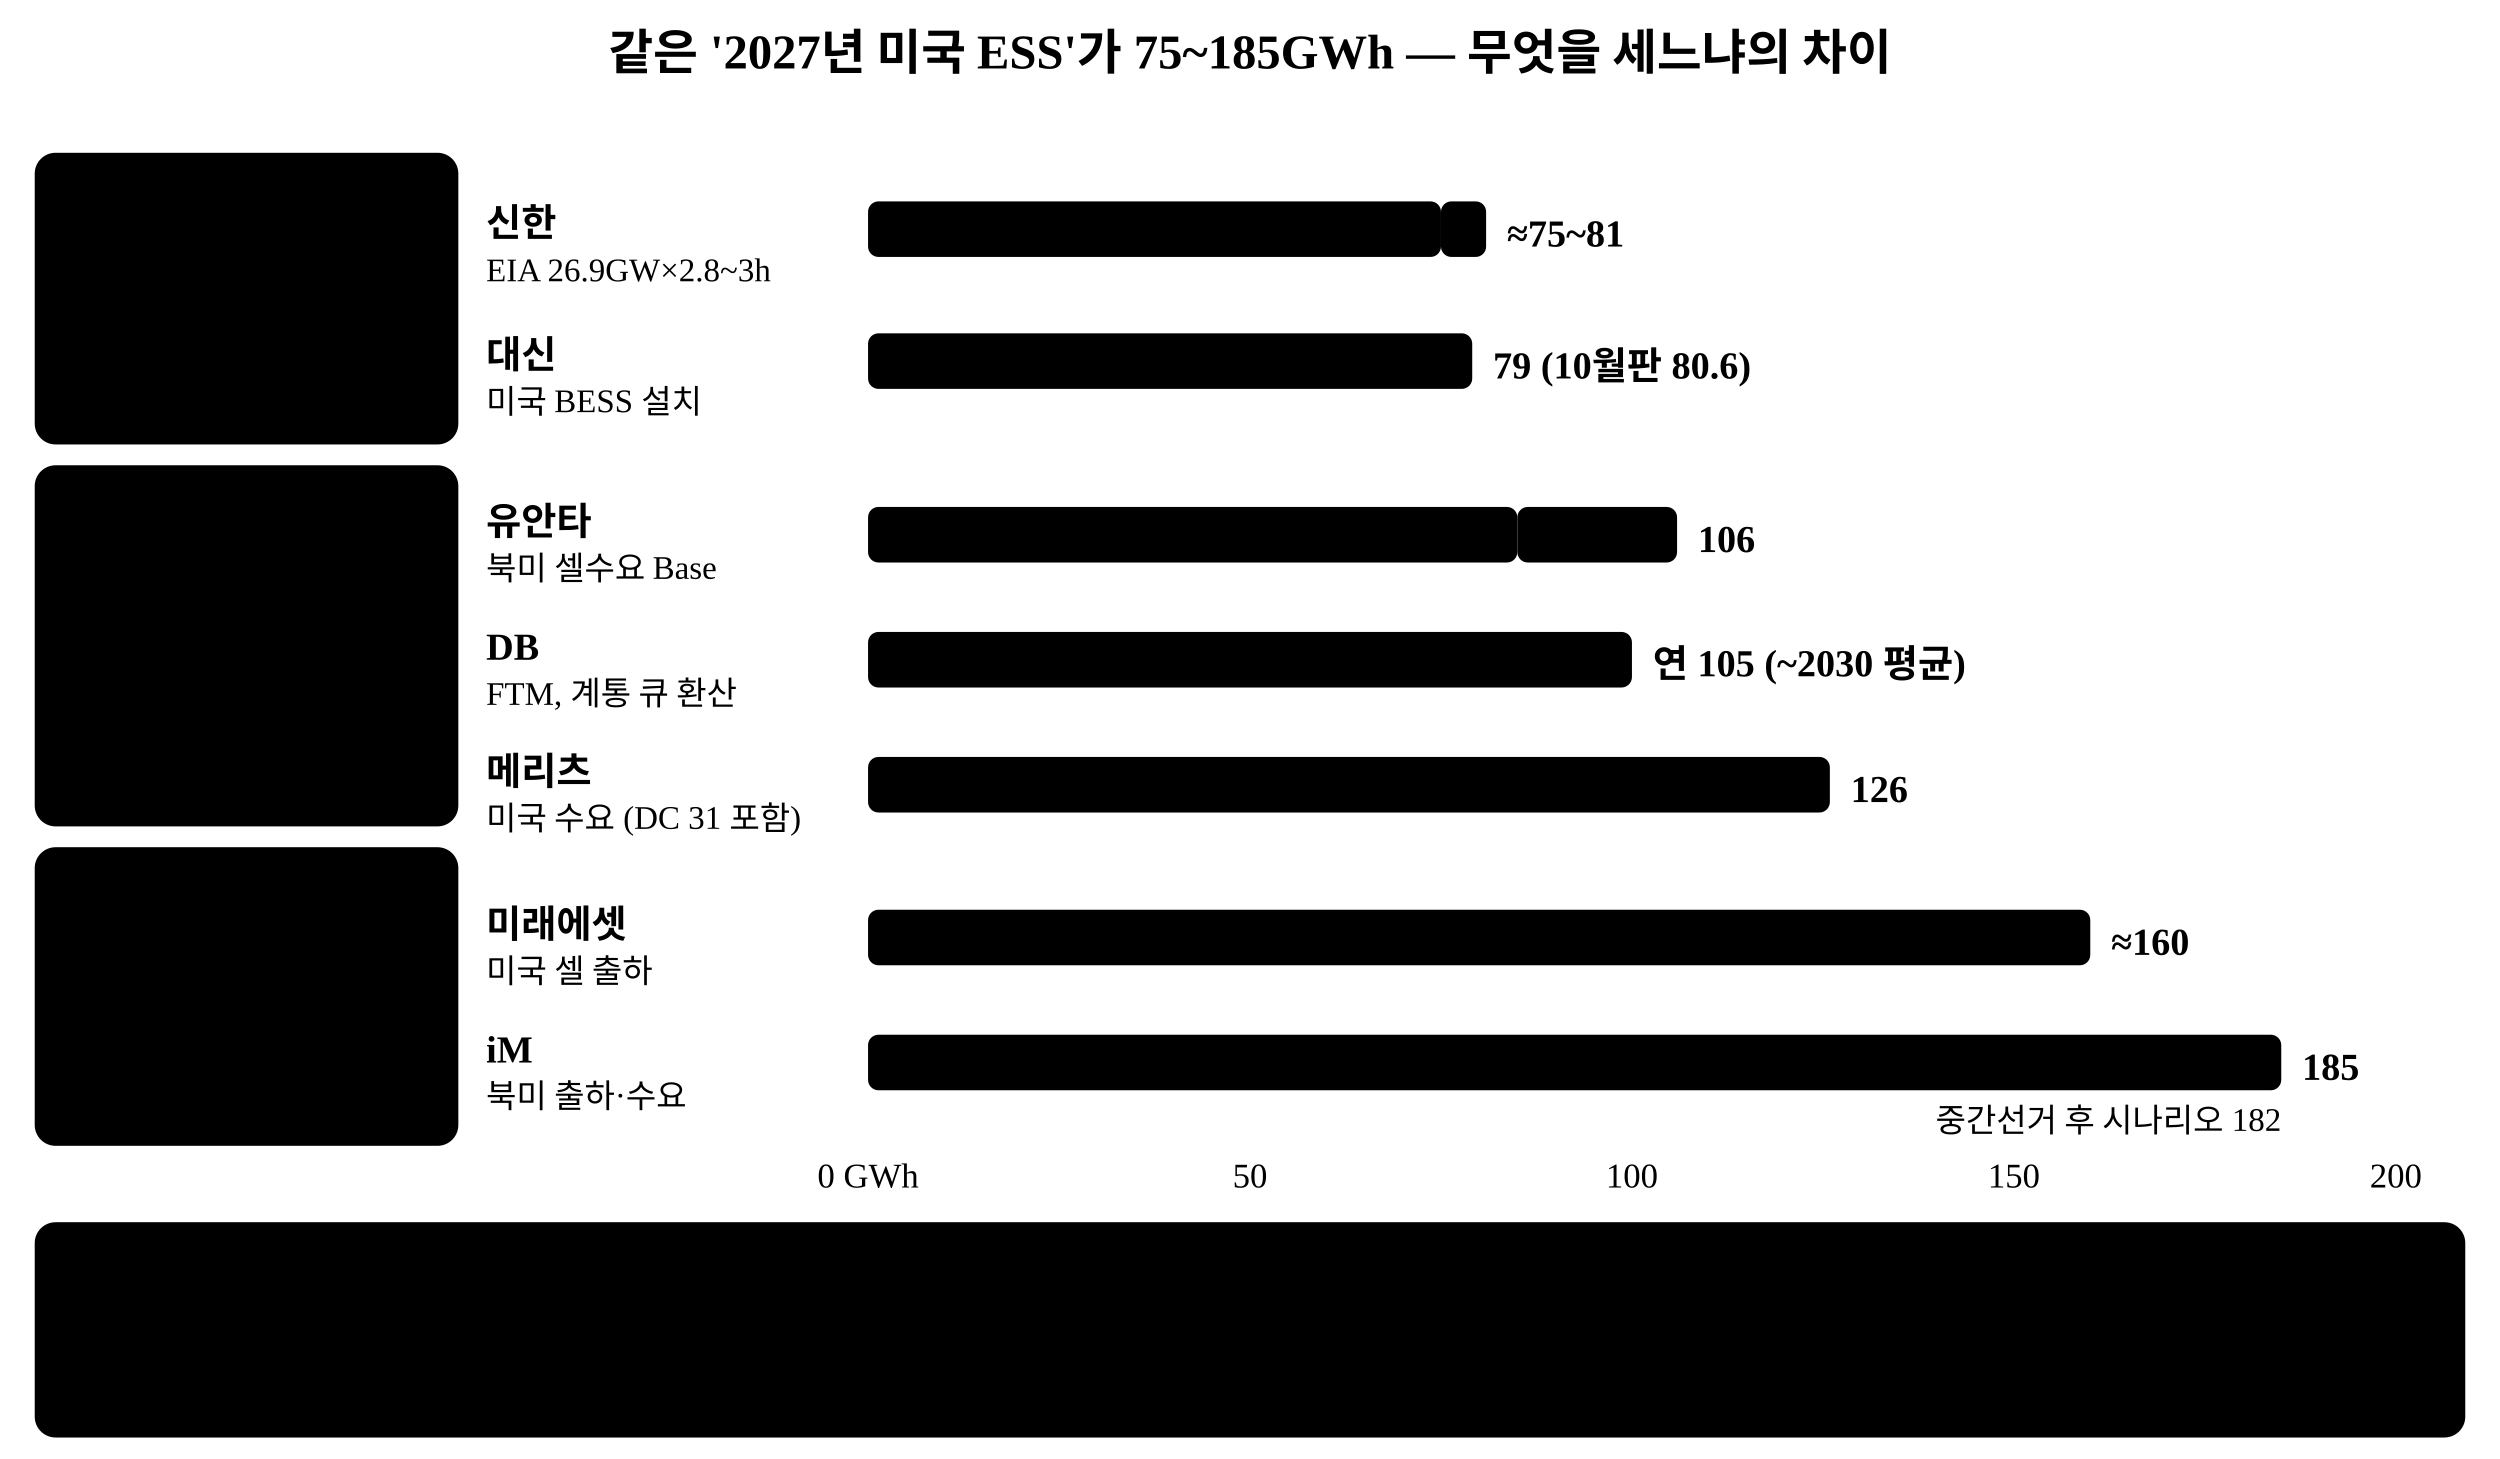
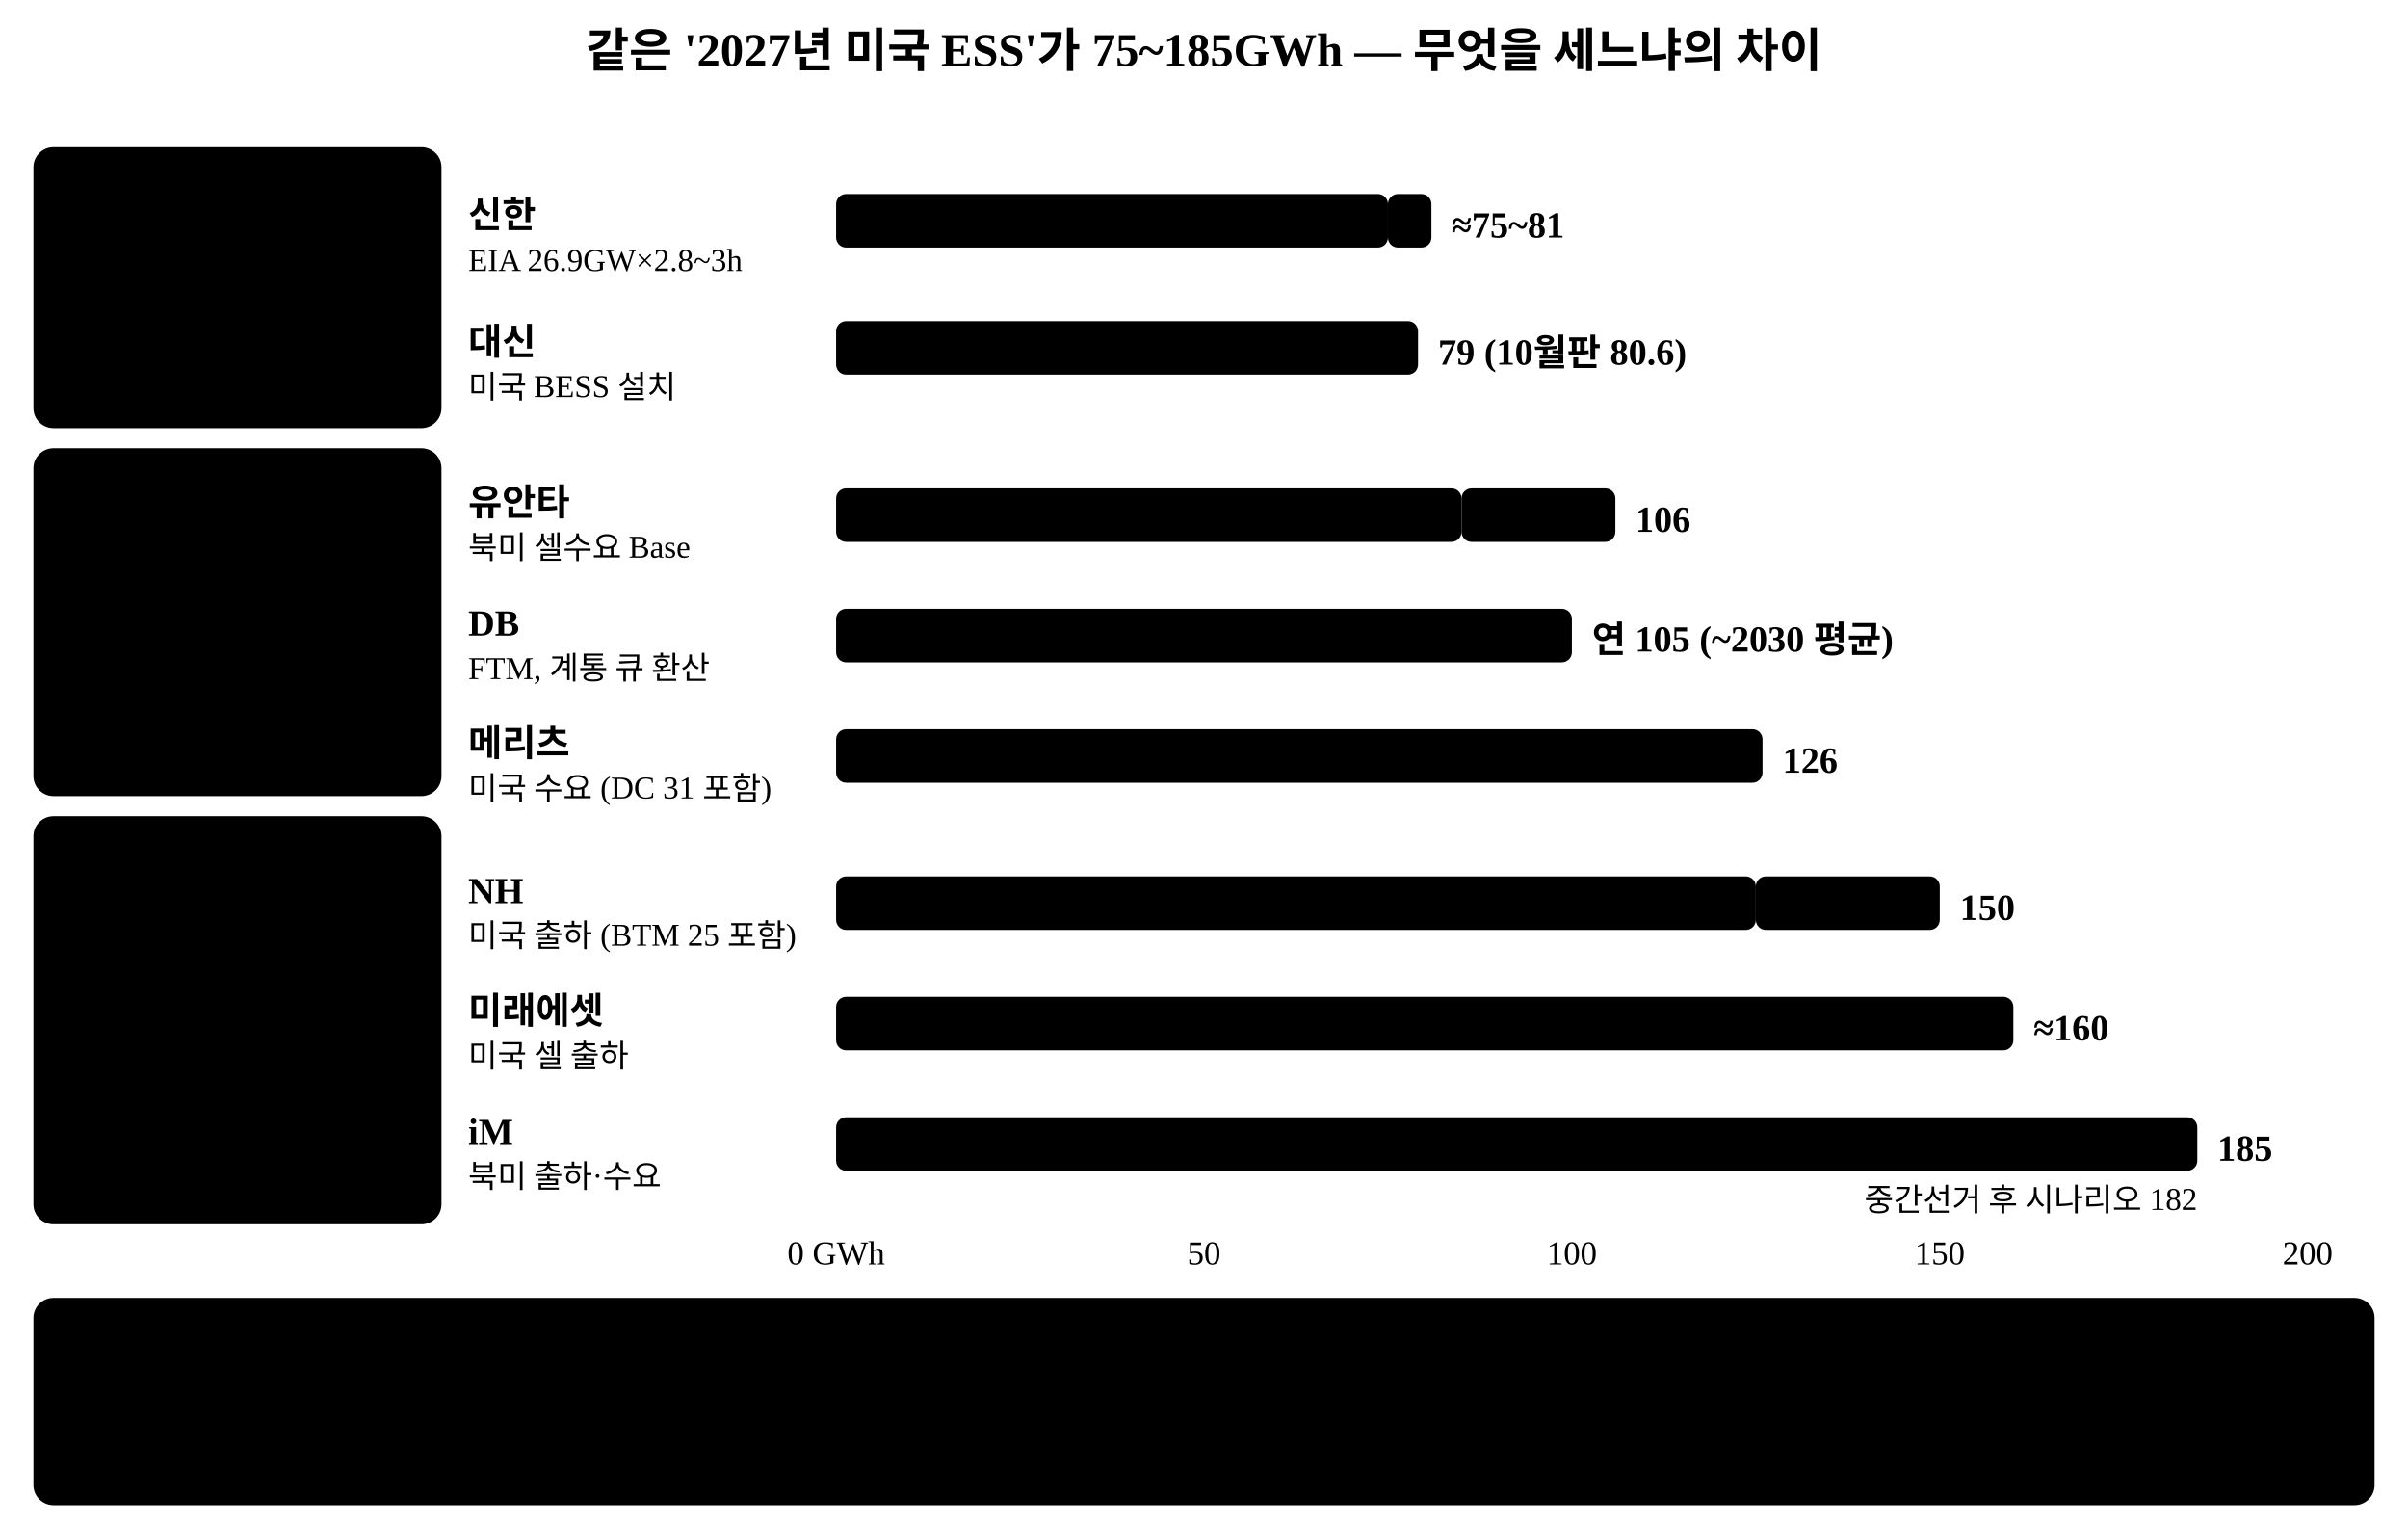
- <svg xmlns="http://www.w3.org/2000/svg" viewBox="0 0 720 420" role="img" aria-label="2027년 미국 ESS 숫자 사다리: 하우스별 75~185GWh가 정의 차이로 갈리는 구조">
+ <svg xmlns="http://www.w3.org/2000/svg" viewBox="0 0 720 456" role="img" aria-label="2027년 미국 ESS 숫자 사다리: 하우스별 75~185GWh가 정의 차이로 갈리는 구조">
  <text x="360" y="20" text-anchor="middle" class="dg-t" font-size="14" font-weight="800">같은 '2027년 미국 ESS'가 75~185GWh — 무엇을 세느냐의 차이</text>
  <g font-size="10" class="dg-m">
-     <line x1="250" y1="44" x2="250" y2="330" class="dg-axis" />
-     <line x1="360" y1="44" x2="360" y2="330" class="dg-div" />
-     <text x="360" y="342" text-anchor="middle" class="dg-m">50</text>
-     <line x1="470" y1="44" x2="470" y2="330" class="dg-div" />
-     <text x="470" y="342" text-anchor="middle" class="dg-m">100</text>
-     <line x1="580" y1="44" x2="580" y2="330" class="dg-div" />
-     <text x="580" y="342" text-anchor="middle" class="dg-m">150</text>
-     <line x1="690" y1="44" x2="690" y2="330" class="dg-div" />
-     <text x="690" y="342" text-anchor="middle" class="dg-m">200</text>
-     <text x="250" y="342" text-anchor="middle" class="dg-m">0 GWh</text>
+     <line x1="250" y1="44" x2="250" y2="366" class="dg-axis" />
+     <line x1="360" y1="44" x2="360" y2="366" class="dg-div" />
+     <text x="360" y="378" text-anchor="middle" class="dg-m">50</text>
+     <line x1="470" y1="44" x2="470" y2="366" class="dg-div" />
+     <text x="470" y="378" text-anchor="middle" class="dg-m">100</text>
+     <line x1="580" y1="44" x2="580" y2="366" class="dg-div" />
+     <text x="580" y="378" text-anchor="middle" class="dg-m">150</text>
+     <line x1="690" y1="44" x2="690" y2="366" class="dg-div" />
+     <text x="690" y="378" text-anchor="middle" class="dg-m">200</text>
+     <text x="250" y="378" text-anchor="middle" class="dg-m">0 GWh</text>
  </g>
  <rect x="10" y="44" width="122" height="84" rx="6" class="dg-lane1" />
  <text x="18" y="64" class="dg-t" font-size="12" font-weight="800">설치 기준</text>
  <text x="18" y="80" class="dg-s" font-size="10">EIA·SEIA 집계 GW</text>
  <text x="18" y="94" class="dg-s" font-size="10">× 지속시간 2.8~3.2h</text>
  <text x="18" y="108" class="dg-s" font-size="10">= 실제로 깔린 양</text>
  <rect x="10" y="134" width="122" height="104" rx="6" class="dg-lane2" />
  <text x="18" y="154" class="dg-t" font-size="12" font-weight="800">수요 기준</text>
  <text x="18" y="170" class="dg-s" font-size="10">계통 큐 환산·적격 셀</text>
  <text x="18" y="184" class="dg-s" font-size="10">수요 추정</text>
  <text x="18" y="198" class="dg-s" font-size="10">(비중국만 셀지 여부도</text>
  <text x="18" y="212" class="dg-s" font-size="10">갈린다)</text>
-   <rect x="10" y="244" width="122" height="86" rx="6" class="dg-lane3" />
+   <rect x="10" y="244" width="122" height="122" rx="6" class="dg-lane3" />
  <text x="18" y="264" class="dg-t" font-size="12" font-weight="800">출하 기준</text>
  <text x="18" y="280" class="dg-s" font-size="10">셀 공장에서 나간 양</text>
  <text x="18" y="294" class="dg-s" font-size="10">설치보다 앞서 잡힘</text>
  <text x="18" y="308" class="dg-s" font-size="10">재고·세이프하버 포함</text>
  <g font-size="11">
    <text x="140" y="68" class="dg-t" font-weight="700">신한</text>
    <text x="140" y="81" class="dg-s" font-size="9.5">EIA 26.9GW×2.8~3h</text>
    <rect x="250" y="58" width="165" height="16" rx="3" class="dg-mid" />
    <rect x="415" y="58" width="13" height="16" rx="3" class="dg-band" />
    <text x="434" y="71" class="dg-t" font-weight="800">≈75~81</text>
    <text x="140" y="106" class="dg-t" font-weight="700">대신</text>
    <text x="140" y="119" class="dg-s" font-size="9.5">미국 BESS 설치</text>
    <rect x="250" y="96" width="174" height="16" rx="3" class="dg-mid" />
    <text x="430" y="109" class="dg-t" font-weight="800">79 (10월판 80.6)</text>
    <text x="140" y="154" class="dg-t" font-weight="700">유안타</text>
    <text x="140" y="167" class="dg-s" font-size="9.5">북미 셀수요 Base</text>
    <rect x="250" y="146" width="187" height="16" rx="3" class="dg-hi" />
    <rect x="437" y="146" width="46" height="16" rx="3" class="dg-mid" />
    <text x="489" y="159" class="dg-t" font-weight="800">106</text>
    <text x="300" y="158" class="dg-t" font-size="10" font-weight="700">비중국 적격 85</text>
    <text x="140" y="190" class="dg-t" font-weight="700">DB</text>
    <text x="140" y="203" class="dg-s" font-size="9.5">FTM, 계통 큐 환산</text>
    <rect x="250" y="182" width="220" height="16" rx="3" class="dg-hi" />
    <text x="476" y="195" class="dg-t" font-weight="800">연 105 (~2030 평균)</text>
    <text x="140" y="226" class="dg-t" font-weight="700">메리츠</text>
    <text x="140" y="239" class="dg-s" font-size="9.5">미국 수요 (DC 31 포함)</text>
    <rect x="250" y="218" width="277" height="16" rx="3" class="dg-hi" />
    <text x="533" y="231" class="dg-t" font-weight="800">126</text>
-     <text x="140" y="270" class="dg-t" font-weight="700">미래에셋</text>
-     <text x="140" y="283" class="dg-s" font-size="9.5">미국 셀 출하</text>
-     <rect x="250" y="262" width="352" height="16" rx="3" class="dg-ok" />
-     <text x="608" y="275" class="dg-t" font-weight="800">≈160</text>
-     <text x="140" y="306" class="dg-t" font-weight="700">iM</text>
-     <text x="140" y="319" class="dg-s" font-size="9.5">북미 출하·수요</text>
-     <rect x="250" y="298" width="407" height="16" rx="3" class="dg-ok" />
-     <text x="663" y="311" class="dg-t" font-weight="800">185</text>
-     <text x="657" y="326" class="dg-s" font-size="9.5" text-anchor="end">중간선거 후 시나리오 182</text>
+     <text x="140" y="270" class="dg-t" font-weight="700">NH</text>
+     <text x="140" y="283" class="dg-s" font-size="9.5">미국 출하 (BTM 25 포함)</text>
+     <rect x="250" y="262" width="275" height="16" rx="3" class="dg-ok" />
+     <rect x="525" y="262" width="55" height="16" rx="3" class="dg-mid" />
+     <text x="586" y="275" class="dg-t" font-weight="800">150</text>
+     <text x="300" y="274" class="dg-t" font-size="10" font-weight="700">FTM 125</text>
+     <text x="140" y="306" class="dg-t" font-weight="700">미래에셋</text>
+     <text x="140" y="319" class="dg-s" font-size="9.5">미국 셀 출하</text>
+     <rect x="250" y="298" width="352" height="16" rx="3" class="dg-ok" />
+     <text x="608" y="311" class="dg-t" font-weight="800">≈160</text>
+     <text x="140" y="342" class="dg-t" font-weight="700">iM</text>
+     <text x="140" y="355" class="dg-s" font-size="9.5">북미 출하·수요</text>
+     <rect x="250" y="334" width="407" height="16" rx="3" class="dg-ok" />
+     <text x="663" y="347" class="dg-t" font-weight="800">185</text>
+     <text x="657" y="362" class="dg-s" font-size="9.5" text-anchor="end">중간선거 후 시나리오 182</text>
  </g>
-   <rect x="10" y="352" width="700" height="62" rx="6" class="dg-band" />
-   <text x="22" y="371" class="dg-t" font-size="11.5" font-weight="700">2.5배 차이의 네 원인: ① 설치 vs 셀 출하 ② 미국 vs 북미 ③ 지속시간 가정(2.8h vs 3.5h면 25% 차이) ④ 비중국 적격분만 세는지</text>
-   <text x="22" y="389" class="dg-s" font-size="11">셀사 실적에 직접 연결되는 숫자는 '출하'다. 설치 기준 숫자를 보고 "수요가 작다"고 읽으면 안 된다.</text>
-   <text x="22" y="406" class="dg-m" font-size="10">출처: 신한 p.16, 대신 11월 p.17, 유안타 p.22, DB p.18, 메리츠 p.25, 미래 p.12(눈금 읽기), iM p.18. 신한의 GWh는 GW에 시간을 곱한 계산.</text>
+   <rect x="10" y="388" width="700" height="62" rx="6" class="dg-band" />
+   <text x="22" y="407" class="dg-t" font-size="11.5" font-weight="700">2.5배 차이의 네 원인: ① 설치 vs 셀 출하 ② 미국 vs 북미 ③ 지속시간 가정(2.8h vs 3.5h면 25% 차이) ④ 비중국 적격분만 세는지</text>
+   <text x="22" y="425" class="dg-s" font-size="11">셀사 실적에 직접 연결되는 숫자는 '출하'다. 설치 기준 숫자를 보고 "수요가 작다"고 읽으면 안 된다.</text>
+   <text x="22" y="442" class="dg-m" font-size="10">출처: 신한 p.16, 대신 11월 p.17, 유안타 p.22, DB p.18, 메리츠 p.25, 미래 p.12(눈금 읽기), iM p.18, NH p.33. 신한의 GWh는 GW에 시간을 곱한 계산.</text>
</svg>
